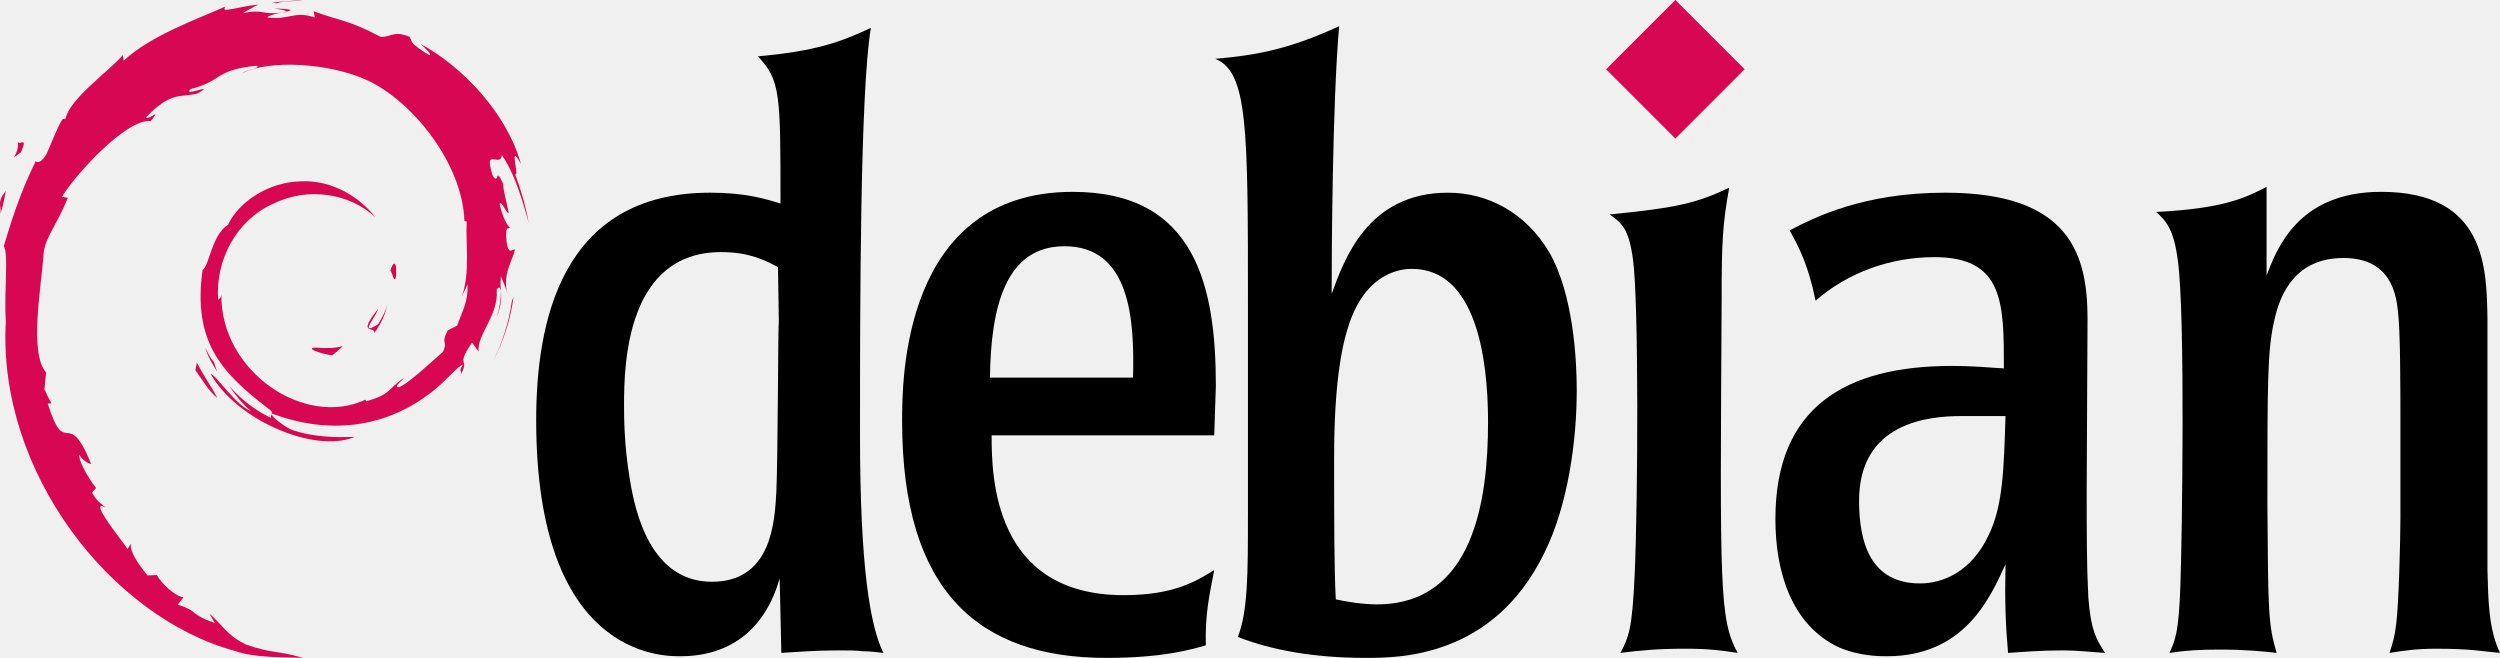
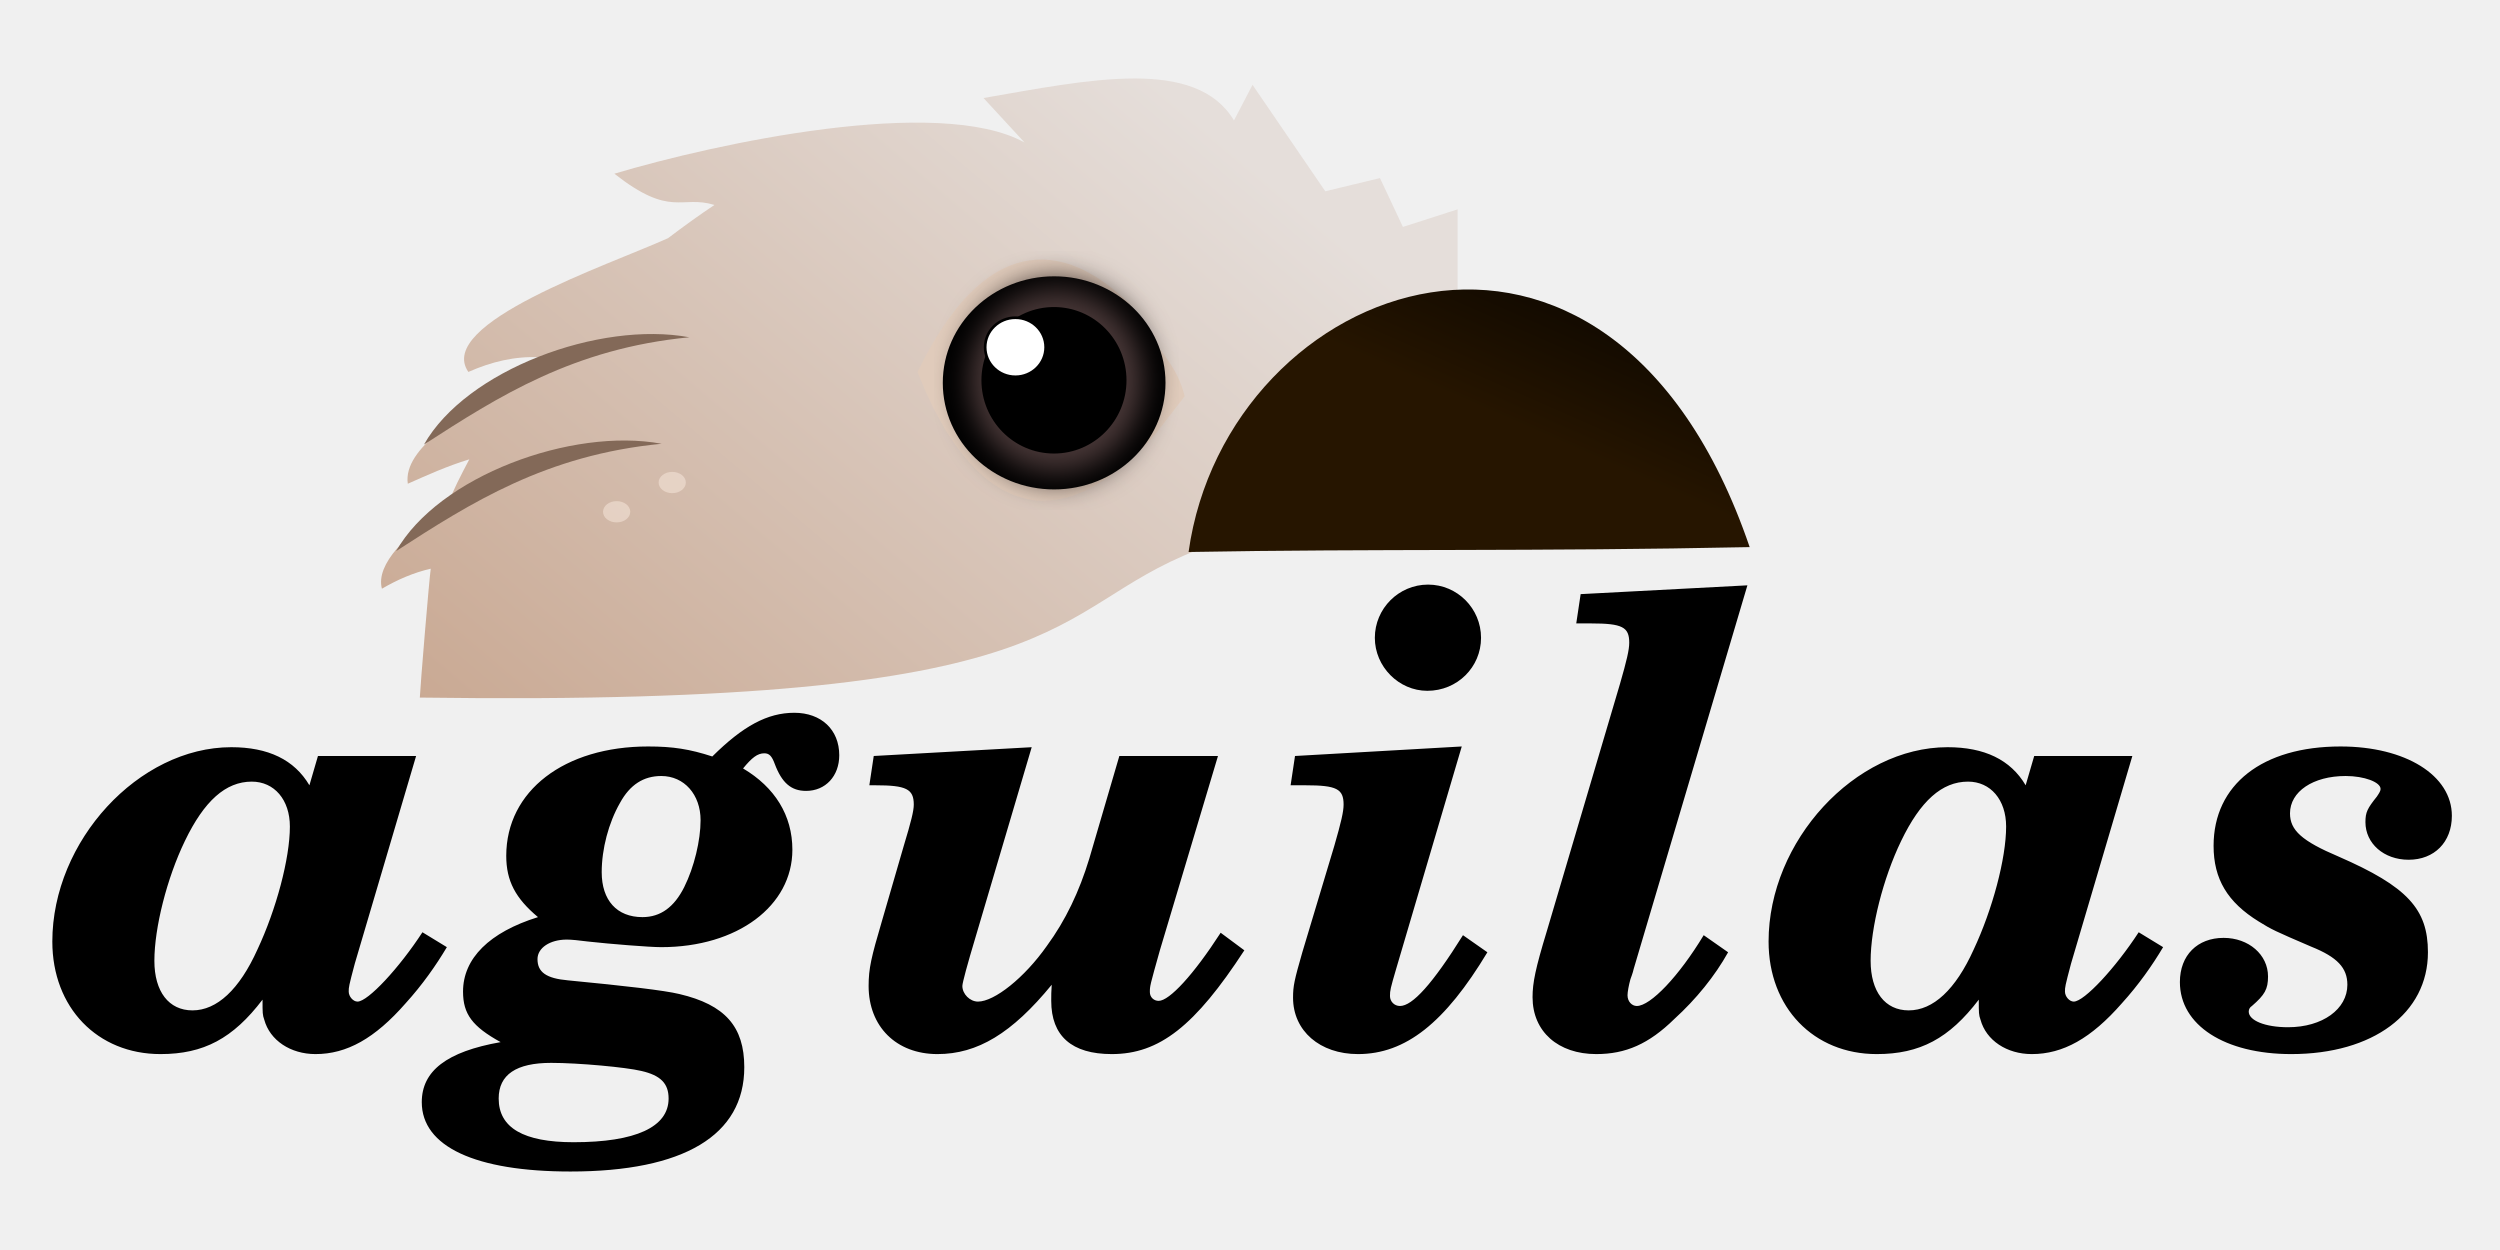
- <svg xmlns="http://www.w3.org/2000/svg" width="190" height="50" viewBox="0 0 190 50" overflow="visible" enable-background="new 0 0 108.758 144.133" xml:space="preserve" id="svg2" version="1.1" style="overflow:visible">
-   <defs id="defs49" />
-   <g id="g2896" transform="matrix(0.5544713,0,0,0.5544713,-9.798084,52.19404)">
-     <path style="fill:#d70751" id="path9" d="m 60.969,-46.488 c -1.494,0.02 0.281,0.768 2.232,1.069 0.541,-0.422 1.027,-0.846 1.463,-1.26 -1.213,0.297 -2.449,0.304 -3.695,0.191" />
-     <path style="fill:#d70751" id="path11" d="m 68.986,-48.487 c 0.893,-1.229 1.541,-2.573 1.77,-3.963 -0.201,0.99 -0.736,1.845 -1.244,2.749 -2.793,1.759 -0.264,-1.044 -0.002,-2.111 -3.002,3.783 -0.414,2.268 -0.524,3.325" />
-     <path style="fill:#d70751" id="path13" d="m 71.949,-56.191 c 0.182,-2.691 -0.529,-1.839 -0.768,-0.814 0.278,0.146 0.499,1.898 0.768,0.814" />
-     <path style="fill:#d70751" id="path15" d="m 55.301,-92.97 c 0.798,0.142 1.724,0.252 1.591,0.443 0.876,-0.193 1.073,-0.367 -1.591,-0.443" />
-     <path style="fill:#d70751" id="path17" d="m 56.893,-92.527 -0.561,0.117 0.523,-0.048 0.038,-0.069" />
-     <path style="fill:#d70751" id="path19" d="m 81.762,-55.171 c 0.09,2.416 -0.705,3.59 -1.424,5.666 l -1.293,0.643 c -1.057,2.054 0.105,1.304 -0.652,2.937 -1.652,1.467 -5.006,4.589 -6.08,4.875 -0.785,-0.017 0.531,-0.926 0.703,-1.281 -2.209,1.516 -1.773,2.276 -5.152,3.199 l -0.098,-0.221 c -8.33,3.92 -19.902,-3.847 -19.75,-14.443 -0.088,0.672 -0.253,0.504 -0.437,0.774 -0.43,-5.451 2.518,-10.926 7.49,-13.165 4.863,-2.406 10.564,-1.42 14.045,1.829 -1.912,-2.506 -5.721,-5.163 -10.232,-4.917 -4.421,0.072 -8.558,2.881 -9.938,5.932 -2.264,1.425 -2.528,5.496 -3.514,6.242 -1.329,9.76 2.497,13.975 8.97,18.936 1.016,0.686 0.286,0.791 0.422,1.313 -2.15,-1.006 -4.118,-2.526 -5.738,-4.387 0.86,1.257 1.787,2.479 2.986,3.439 -2.029,-0.685 -4.738,-4.913 -5.527,-5.085 3.495,6.258 14.178,10.975 19.775,8.634 -2.59,0.096 -5.879,0.053 -8.787,-1.022 -1.225,-0.629 -2.884,-1.93 -2.587,-2.173 7.636,2.851 15.522,2.158 22.128,-3.137 1.682,-1.31 3.518,-3.537 4.049,-3.567 -0.799,1.202 0.137,0.578 -0.477,1.639 1.672,-2.701 -0.729,-1.1 1.73,-4.664 l 0.908,1.25 c -0.34,-2.244 2.785,-4.966 2.467,-8.512 0.717,-1.084 0.799,1.168 0.039,3.662 1.055,-2.767 0.279,-3.212 0.549,-5.496 0.291,0.768 0.678,1.583 0.875,2.394 -0.688,-2.675 0.703,-4.503 1.049,-6.058 -0.342,-0.15 -1.061,1.182 -1.227,-1.976 0.025,-1.372 0.383,-0.719 0.52,-1.057 -0.268,-0.155 -0.975,-1.207 -1.404,-3.224 0.309,-0.475 0.832,1.229 1.256,1.298 -0.273,-1.603 -0.742,-2.826 -0.762,-4.057 -1.24,-2.59 -0.439,0.346 -1.443,-1.112 -1.32,-4.114 1.094,-0.955 1.258,-2.823 1.998,2.895 3.137,7.385 3.662,9.244 -0.4,-2.267 -1.045,-4.464 -1.834,-6.589 0.609,0.257 -0.979,-4.663 0.791,-1.405 -1.889,-6.945 -8.078,-13.435 -13.773,-16.479 0.695,0.637 1.574,1.437 1.26,1.563 -2.834,-1.685 -2.336,-1.818 -2.742,-2.53 -2.305,-0.939 -2.459,0.077 -3.984,0.002 -4.35,-2.308 -5.188,-2.063 -9.191,-3.507 l 0.182,0.852 c -2.881,-0.96 -3.357,0.362 -6.47,0.002 -0.189,-0.147 0.998,-0.536 1.976,-0.677 -2.786,0.368 -2.656,-0.55 -5.382,0.101 0.671,-0.471 1.383,-0.784 2.099,-1.184 -2.271,0.138 -5.424,1.322 -4.451,0.244 -3.705,1.654 -10.286,3.975 -13.979,7.438 l -0.116,-0.776 c -1.692,2.031 -7.379,6.066 -7.832,8.699 l -0.453,0.105 c -0.879,1.491 -1.45,3.18 -2.148,4.713 -1.151,1.963 -1.688,0.756 -1.524,1.064 -2.265,4.592 -3.392,8.45 -4.363,11.616 0.692,1.035 0.017,6.232 0.278,10.391 -1.136,20.544 14.418,40.489 31.42,45.093 2.492,0.893 6.197,0.861 9.349,0.949 -3.718,-1.064 -4.198,-0.563 -7.822,-1.826 -2.613,-1.232 -3.185,-2.637 -5.037,-4.244 l 0.733,1.295 c -3.63,-1.285 -2.111,-1.59 -5.065,-2.525 l 0.783,-1.021 c -1.177,-0.09 -3.117,-1.982 -3.647,-3.033 l -1.288,0.051 c -1.546,-1.906 -2.371,-3.283 -2.31,-4.35 l -0.416,0.742 c -0.471,-0.809 -5.691,-7.158 -2.983,-5.68 -0.503,-0.458 -1.172,-0.747 -1.897,-2.066 l 0.551,-0.629 c -1.301,-1.677 -2.398,-3.826 -2.314,-4.542 0.695,0.938 1.177,1.114 1.655,1.275 -3.291,-8.164 -3.476,-0.449 -5.967,-8.31 l 0.526,-0.042 c -0.403,-0.611 -0.65,-1.27 -0.974,-1.919 l 0.23,-2.285 c -2.368,-2.736 -0.662,-11.645 -0.319,-16.53 0.235,-1.986 1.977,-4.101 3.3,-7.418 l -0.806,-0.138 c 1.542,-2.688 8.802,-10.799 12.166,-10.383 1.629,-2.046 -0.324,-0.008 -0.643,-0.522 3.579,-3.703 4.704,-2.616 7.119,-3.283 2.603,-1.545 -2.235,0.604 -1.001,-0.589 4.503,-1.149 3.19,-2.614 9.063,-3.197 0.62,0.352 -1.437,0.544 -1.953,1.001 3.75,-1.836 11.869,-1.417 17.145,1.018 6.117,2.861 12.994,11.314 13.266,19.267 l 0.309,0.083 c -0.156,3.162 0.484,6.819 -0.627,10.177 l 0.751,-1.591" />
-     <path style="fill:#d70751" id="path21" d="m 44.658,-44.438 -0.211,1.047 c 0.983,1.335 1.763,2.781 3.016,3.821 -0.902,-1.759 -1.571,-2.486 -2.805,-4.868" />
-     <path style="fill:#d70751" id="path23" d="m 46.979,-44.528 c -0.52,-0.576 -0.826,-1.268 -1.172,-1.956 0.33,1.211 1.006,2.252 1.633,3.312 l -0.461,-1.356" />
-     <path style="fill:#d70751" id="path25" d="m 88.063,-53.458 -0.219,0.552 c -0.402,2.858 -1.273,5.686 -2.605,8.309 1.472,-2.767 2.421,-5.794 2.824,-8.861" />
-     <path style="fill:#d70751" id="path27" d="m 55.598,-93.687 c 1.009,-0.369 2.482,-0.203 3.556,-0.446 -1.398,0.117 -2.789,0.187 -4.162,0.362 l 0.606,0.084" />
-     <path style="fill:#d70751" id="path29" d="m 20.127,-74.825 c 0.233,2.154 -1.62,2.991 0.41,1.569 1.09,-2.454 -0.424,-0.677 -0.41,-1.569" />
-     <path style="fill:#d70751" id="path31" d="m 17.739,-64.851 c 0.469,-1.437 0.553,-2.299 0.732,-3.132 -1.293,1.654 -0.596,2.007 -0.732,3.132" />
-   </g>
-   <g id="g2910" transform="matrix(1.372307,0,0,1.372307,40.75064,-18.61397)">
-     <path id="path33" d="m 13.437,31.373 c -0.045,0.047 -0.045,7.506 -0.138,9.453 -0.092,1.574 -0.232,4.957 -3.568,4.957 -3.429,0 -4.263,-3.939 -4.541,-5.652 -0.324,-1.9 -0.324,-3.477 -0.324,-4.17 0,-2.225 0.139,-8.436 5.375,-8.436 1.576,0 2.456,0.465 3.151,0.834 l 0.045,3.014 z M 0,36.842 c 0,13.066 6.951,13.066 7.97,13.066 2.873,0 4.727,-1.576 5.514,-4.309 l 0.093,4.123 c 0.881,-0.047 1.761,-0.139 3.197,-0.139 0.51,0 0.926,0 1.298,0.047 0.371,0 0.741,0.045 1.158,0.092 -0.741,-1.482 -1.297,-4.818 -1.297,-12.049 0,-7.043 0,-18.951 0.602,-22.566 -1.667,0.789 -3.105,1.299 -6.256,1.576 1.251,1.344 1.251,2.039 1.251,8.154 -0.879,-0.277 -1.992,-0.602 -3.892,-0.602 -8.294,10e-4 -9.638,7.23 -9.638,12.607" />
-     <path id="path35" d="m 25.13,34.476 c 0.047,-3.846 0.835,-7.275 4.124,-7.275 3.615,0 3.891,3.984 3.799,7.275 H 25.13 z m 12.51,0.465 c 0,-5.422 -1.065,-10.752 -7.923,-10.752 -9.452,0 -9.452,10.475 -9.452,12.697 0,9.406 4.216,13.113 11.306,13.113 3.149,0 4.68,-0.461 5.514,-0.695 -0.046,-1.668 0.185,-2.734 0.465,-4.17 -0.975,0.604 -2.226,1.391 -5.006,1.391 -7.229,0 -7.322,-6.582 -7.322,-8.852 H 37.55 l 0.09,-2.732" />
-     <path id="path37" d="m 52.715,36.933 c 0,4.309 -0.787,10.102 -6.162,10.102 -0.742,0 -1.668,-0.141 -2.27,-0.279 -0.093,-1.668 -0.093,-4.541 -0.093,-7.877 0,-3.986 0.416,-6.068 0.742,-7.09 0.972,-3.289 3.15,-3.334 3.566,-3.334 3.522,0 4.217,4.865 4.217,8.478 z m -13.298,5.051 c 0,3.43 0,5.375 -0.556,6.857 1.9,0.742 4.262,1.158 7.09,1.158 1.807,0 7.043,0 9.869,-5.791 1.344,-2.688 1.807,-6.303 1.807,-9.037 0,-1.668 -0.186,-5.328 -1.529,-7.646 -1.296,-2.176 -3.382,-3.289 -5.605,-3.289 -4.449,0 -5.746,3.707 -6.44,5.607 0,-2.363 0.045,-10.611 0.415,-14.828 -3.011,1.391 -4.866,1.621 -6.857,1.807 1.807,0.74 1.807,3.801 1.807,13.764 v 11.398" />
-     <path id="path39" d="m 66.535,49.722 c -0.928,-0.139 -1.578,-0.232 -2.922,-0.232 -1.48,0 -2.502,0.094 -3.566,0.232 0.463,-0.881 0.648,-1.299 0.787,-4.309 0.186,-4.125 0.232,-15.154 -0.092,-17.471 -0.232,-1.762 -0.648,-2.039 -1.297,-2.502 3.799,-0.371 4.865,-0.648 6.625,-1.482 -0.369,2.037 -0.418,3.059 -0.418,6.162 -0.091,15.989 -0.138,17.702 0.883,19.602" />
-     <path id="path41" d="m 81.373,36.607 c -0.092,2.92 -0.139,4.959 -0.928,6.58 -0.973,2.086 -2.594,2.688 -3.799,2.688 -2.783,0 -3.383,-2.316 -3.383,-4.586 0,-4.355 3.893,-4.682 5.652,-4.682 h 2.458 z m -12.744,5.701 c 0,2.92 0.881,5.838 3.477,7.09 1.158,0.51 2.316,0.51 2.688,0.51 4.264,0 5.699,-3.152 6.58,-5.098 -0.047,2.039 0,3.289 0.139,4.912 0.834,-0.047 1.668,-0.139 3.059,-0.139 0.787,0 1.529,0.092 2.316,0.139 -0.51,-0.787 -0.787,-1.252 -0.928,-3.059 -0.092,-1.76 -0.092,-3.521 -0.092,-5.977 l 0.047,-9.453 c 0,-3.523 -0.928,-6.998 -7.879,-6.998 -4.586,0 -7.273,1.391 -8.617,2.086 0.557,1.02 1.02,1.898 1.436,3.893 1.809,-1.576 4.172,-2.41 6.58,-2.41 3.848,0 3.848,2.549 3.848,6.162 -0.881,-0.045 -1.623,-0.137 -2.875,-0.137 -5.887,10e-4 -9.779,2.268 -9.779,8.479" />
-     <path id="path43" d="m 108.063,45.135 c 0.047,1.576 0.047,3.244 0.695,4.588 -1.021,-0.092 -1.623,-0.232 -3.521,-0.232 -1.113,0 -1.715,0.094 -2.596,0.232 0.184,-0.602 0.279,-0.834 0.371,-1.623 0.139,-1.064 0.232,-4.633 0.232,-5.885 v -5.004 c 0,-2.178 0,-5.33 -0.141,-6.441 -0.092,-0.787 -0.322,-2.918 -3.012,-2.918 -2.641,0 -3.521,1.945 -3.846,3.521 -0.369,1.621 -0.369,3.383 -0.369,10.24 0.045,5.932 0.045,6.486 0.508,8.109 -0.787,-0.092 -1.76,-0.184 -3.15,-0.184 -1.113,0 -1.854,0.045 -2.779,0.184 0.324,-0.742 0.51,-1.113 0.602,-3.707 0.094,-2.549 0.279,-15.061 -0.141,-18.025 -0.23,-1.809 -0.695,-2.225 -1.203,-2.688 3.754,-0.186 4.957,-0.789 6.117,-1.389 v 4.91 c 0.555,-1.438 1.713,-4.635 6.348,-4.635 5.793,0 5.838,4.217 5.885,6.996 v 13.951" />
-     <path style="fill:#d70751" id="path45" d="m 66.926,17.4 -3.838,3.836 -3.836,-3.836 3.836,-3.836 3.838,3.836" />
+ <svg xmlns="http://www.w3.org/2000/svg" xmlns:xlink="http://www.w3.org/1999/xlink" height="80" width="160" version="1.1" id="svg2">
+   <defs id="defs6">
+     <filter id="filter3701" width="1.5" height="1.5" x="-0.25" y="-0.25" color-interpolation-filters="sRGB">
+       <feGaussianBlur id="feGaussianBlur3703" in="SourceAlpha" stdDeviation="2,000000" result="blur" />
+       <feColorMatrix id="feColorMatrix3705" result="bluralpha" type="matrix" values="1 0 0 0 0 0 1 0 0 0 0 0 1 0 0 0 0 0 0,500000 0 " />
+       <feOffset id="feOffset3707" in="bluralpha" dx="0,000000" dy="0,000000" result="offsetBlur" />
+       <feMerge id="feMerge3709">
+         <feMergeNode id="feMergeNode3711" in="offsetBlur" />
+         <feMergeNode id="feMergeNode3713" in="SourceGraphic" />
+       </feMerge>
+     </filter>
+     <linearGradient x1="48" y1="20.221" x2="48" y2="138.661" id="linearGradient2885" xlink:href="#linearGradient3737-6" gradientUnits="userSpaceOnUse" />
+     <linearGradient id="linearGradient3737-6">
+       <stop id="stop3739-73" style="stop-color:#ffffff;stop-opacity:1" offset="0" />
+       <stop id="stop3741-6" style="stop-color:#ffffff;stop-opacity:0" offset="1" />
+     </linearGradient>
+     <clipPath id="clipPath3613">
+       <rect width="84" height="84" rx="6" ry="6" x="6" y="6" id="rect3615" style="fill:#ffffff;fill-opacity:1;fill-rule:nonzero;stroke:none" />
+     </clipPath>
+     <filter x="-0.192" y="-0.192" width="1.384" height="1.384" color-interpolation-filters="sRGB" id="filter3794">
+       <feGaussianBlur id="feGaussianBlur3796" stdDeviation="5.28" />
+     </filter>
+     <linearGradient x1="48" y1="20.221" x2="48" y2="138.661" id="linearGradient3613" xlink:href="#linearGradient3737-19" gradientUnits="userSpaceOnUse" />
+     <linearGradient id="linearGradient3737-19">
+       <stop id="stop3739-4" style="stop-color:#ffffff;stop-opacity:1" offset="0" />
+       <stop id="stop3741-78" style="stop-color:#ffffff;stop-opacity:0" offset="1" />
+     </linearGradient>
+     <clipPath id="clipPath3613-4">
+       <rect width="84" height="84" rx="6" ry="6" x="6" y="6" id="rect3615-5" style="fill:#ffffff;fill-opacity:1;fill-rule:nonzero;stroke:none" />
+     </clipPath>
+     <filter x="-0.192" y="-0.192" width="1.384" height="1.384" color-interpolation-filters="sRGB" id="filter3794-0">
+       <feGaussianBlur id="feGaussianBlur3796-3" stdDeviation="5.28" />
+     </filter>
+     <linearGradient id="linearGradient3737-2">
+       <stop id="stop3739-1" style="stop-color:#ffffff;stop-opacity:1" offset="0" />
+       <stop id="stop3741-7" style="stop-color:#ffffff;stop-opacity:0" offset="1" />
+     </linearGradient>
+     <linearGradient id="linearGradient2966">
+       <stop id="stop2968" style="stop-color:#ffffff;stop-opacity:1" offset="0" />
+       <stop id="stop2970" style="stop-color:#ffffff;stop-opacity:0" offset="1" />
+     </linearGradient>
+     <linearGradient id="linearGradient2973">
+       <stop id="stop2975" style="stop-color:#ffffff;stop-opacity:1" offset="0" />
+       <stop id="stop2977" style="stop-color:#ffffff;stop-opacity:0" offset="1" />
+     </linearGradient>
+     <linearGradient id="linearGradient3614">
+       <stop id="stop3616" style="stop-color:#c9a83c;stop-opacity:1;" offset="0" />
+       <stop id="stop3618" style="stop-color:#e6e3a2;stop-opacity:1;" offset="1" />
+     </linearGradient>
+     <linearGradient x1="32.251" y1="6.132" x2="32.251" y2="90.239" id="linearGradient3071" xlink:href="#ButtonShadow-0-1" gradientUnits="userSpaceOnUse" gradientTransform="matrix(1.02381,0,0,1.011905,-1.142857,-98.07143)" />
+     <linearGradient x1="45.448" y1="92.54" x2="45.448" y2="7.017" id="ButtonShadow-0-1" gradientUnits="userSpaceOnUse" gradientTransform="matrix(1.005865,0,0,0.994169,100,0)">
+       <stop id="stop3750-8-0" style="stop-color:#000000;stop-opacity:1" offset="0" />
+       <stop id="stop3752-5-6" style="stop-color:#000000;stop-opacity:0.588" offset="1" />
+     </linearGradient>
+     <linearGradient x1="32.251" y1="6.132" x2="32.251" y2="90.239" id="linearGradient3780-3" xlink:href="#ButtonShadow-0-1" gradientUnits="userSpaceOnUse" gradientTransform="matrix(1.02381,0,0,1.011905,-1.142857,-98.07143)" />
+     <linearGradient x1="45.448" y1="92.54" x2="45.448" y2="7.017" id="linearGradient2988" gradientUnits="userSpaceOnUse" gradientTransform="matrix(1.005865,0,0,0.994169,100,0)">
+       <stop id="stop2990" style="stop-color:#000000;stop-opacity:1" offset="0" />
+       <stop id="stop2992" style="stop-color:#000000;stop-opacity:0.588" offset="1" />
+     </linearGradient>
+     <linearGradient x1="32.251" y1="6.132" x2="32.251" y2="90.239" id="linearGradient3772-2" xlink:href="#ButtonShadow-0-1" gradientUnits="userSpaceOnUse" gradientTransform="matrix(1.02381,0,0,1.011905,-1.142857,-98.07143)" />
+     <linearGradient x1="45.448" y1="92.54" x2="45.448" y2="7.017" id="linearGradient2995" gradientUnits="userSpaceOnUse" gradientTransform="matrix(1.005865,0,0,0.994169,100,0)">
+       <stop id="stop2997" style="stop-color:#000000;stop-opacity:1" offset="0" />
+       <stop id="stop2999" style="stop-color:#000000;stop-opacity:0.588" offset="1" />
+     </linearGradient>
+     <linearGradient x1="32.251" y1="6.132" x2="32.251" y2="90.239" id="linearGradient3725-0" xlink:href="#ButtonShadow-0-1" gradientUnits="userSpaceOnUse" gradientTransform="matrix(1.02381,0,0,1.011905,-1.142857,-98.07143)" />
+     <linearGradient x1="45.448" y1="92.54" x2="45.448" y2="7.017" id="linearGradient3002" gradientUnits="userSpaceOnUse" gradientTransform="matrix(1.005865,0,0,0.994169,100,0)">
+       <stop id="stop3004" style="stop-color:#000000;stop-opacity:1" offset="0" />
+       <stop id="stop3006" style="stop-color:#000000;stop-opacity:0.588" offset="1" />
+     </linearGradient>
+     <linearGradient y2="90.239" x2="32.251" y1="6.132" x1="32.251" gradientTransform="translate(0,-97)" gradientUnits="userSpaceOnUse" id="linearGradient3098" xlink:href="#ButtonShadow-0-1" />
+     <linearGradient x1="45.448" y1="92.54" x2="45.448" y2="7.017" id="linearGradient3009" gradientUnits="userSpaceOnUse" gradientTransform="matrix(1.005865,0,0,0.994169,100,0)">
+       <stop id="stop3011" style="stop-color:#000000;stop-opacity:1" offset="0" />
+       <stop id="stop3013" style="stop-color:#000000;stop-opacity:0.588" offset="1" />
+     </linearGradient>
+     <linearGradient y2="90.239" x2="32.251" y1="6.132" x1="32.251" gradientTransform="translate(0,-97)" gradientUnits="userSpaceOnUse" id="linearGradient3031" xlink:href="#ButtonShadow-0-1" />
+     <filter id="filter3187" width="1.5" height="1.5" x="-0.25" y="-0.25" color-interpolation-filters="sRGB">
+       <feGaussianBlur id="feGaussianBlur3189" in="SourceAlpha" stdDeviation="2,000000" result="blur" />
+       <feColorMatrix id="feColorMatrix3191" result="bluralpha" type="matrix" values="1 0 0 0 0 0 1 0 0 0 0 0 1 0 0 0 0 0 0,500000 0 " />
+       <feOffset id="feOffset3193" in="bluralpha" dx="0,000000" dy="0,000000" result="offsetBlur" />
+       <feMerge id="feMerge3195">
+         <feMergeNode id="feMergeNode3197" in="offsetBlur" />
+         <feMergeNode id="feMergeNode3199" in="SourceGraphic" />
+       </feMerge>
+     </filter>
+     <filter color-interpolation-filters="sRGB" id="filter4267" x="-0.169" width="1.338" y="-0.174" height="1.348">
+       <feGaussianBlur stdDeviation="3.131" id="feGaussianBlur4269" />
+     </filter>
+     <linearGradient id="linearGradient8370">
+       <stop style="stop-color:#000000;stop-opacity:1;" offset="0" id="stop8372" />
+       <stop style="stop-color:#261500;stop-opacity:1;" offset="1" id="stop8374" />
+     </linearGradient>
+     <linearGradient id="linearGradient8386">
+       <stop style="stop-color:#e5deda;stop-opacity:1;" offset="0" id="stop8388" />
+       <stop style="stop-color:#c49f86;stop-opacity:1;" offset="1" id="stop8390" />
+     </linearGradient>
+     <linearGradient xlink:href="#linearGradient4565" id="linearGradient28233" gradientUnits="userSpaceOnUse" x1="-487.904" y1="656.297" x2="-465.68" y2="695.607" />
+     <linearGradient id="linearGradient4565">
+       <stop id="stop4567" offset="0" style="stop-color:#ad7664;stop-opacity:1;" />
+       <stop id="stop4569" offset="1" style="stop-color:#c89b7a;stop-opacity:1" />
+     </linearGradient>
+     <linearGradient gradientTransform="matrix(1.02381,0,0,1.011905,-1.142857,-98.07143)" gradientUnits="userSpaceOnUse" xlink:href="#ButtonShadow-0" id="linearGradient2918" y2="90.239" x2="32.251" y1="6.132" x1="32.251" />
+     <linearGradient gradientTransform="translate(0,-97)" gradientUnits="userSpaceOnUse" xlink:href="#ButtonShadow-0" id="linearGradient3721" y2="90.239" x2="32.251" y1="6.132" x1="32.251" />
+     <linearGradient gradientTransform="matrix(1.02381,0,0,1.011905,-1.142857,-98.07143)" gradientUnits="userSpaceOnUse" xlink:href="#ButtonShadow-0" id="linearGradient3725" y2="90.239" x2="32.251" y1="6.132" x1="32.251" />
+     <linearGradient gradientTransform="matrix(1.02381,0,0,1.011905,-1.142857,-98.07143)" gradientUnits="userSpaceOnUse" xlink:href="#ButtonShadow-0" id="linearGradient3772" y2="90.239" x2="32.251" y1="6.132" x1="32.251" />
+     <linearGradient gradientTransform="matrix(1.02381,0,0,1.011905,-1.142857,-98.07143)" gradientUnits="userSpaceOnUse" xlink:href="#ButtonShadow-0" id="linearGradient3780" y2="90.239" x2="32.251" y1="6.132" x1="32.251" />
+     <linearGradient gradientTransform="matrix(1.005865,0,0,0.994169,100,0)" gradientUnits="userSpaceOnUse" id="ButtonShadow-0" y2="7.017" x2="45.448" y1="92.54" x1="45.448">
+       <stop offset="0" style="stop-color:#000000;stop-opacity:1" id="stop3750-8" />
+       <stop offset="1" style="stop-color:#000000;stop-opacity:0.588" id="stop3752-5" />
+     </linearGradient>
+     <radialGradient gradientTransform="matrix(1.157313,0,0,0.9959077,-7.551021,0.1971319)" gradientUnits="userSpaceOnUse" xlink:href="#linearGradient3737-3" id="radialGradient2858" fy="90.172" fx="48" r="42" cy="90.172" cx="48" />
+     <linearGradient id="linearGradient3737-3">
+       <stop offset="0" style="stop-color:#ffffff;stop-opacity:1" id="stop3739-5" />
+       <stop offset="1" style="stop-color:#ffffff;stop-opacity:0" id="stop3741-7-6" />
+     </linearGradient>
+     <linearGradient gradientTransform="translate(100,-1)" gradientUnits="userSpaceOnUse" xlink:href="#linearGradient3641" id="linearGradient3707" y2="21" x2="51" y1="62" x1="51" />
+     <clipPath id="clipPath3703">
+       <rect style="fill:#ff00ff;fill-opacity:1;fill-rule:nonzero;stroke:none" id="rect3705" y="6" x="106" ry="6" rx="6" height="84" width="84" />
+     </clipPath>
+     <linearGradient gradientTransform="translate(100,0)" gradientUnits="userSpaceOnUse" xlink:href="#linearGradient3641" id="linearGradient3701" y2="80" x2="48" y1="32" x1="48" />
+     <clipPath id="clipPath3696">
+       <rect style="fill:#ff00ff;fill-opacity:1;fill-rule:nonzero;stroke:none" id="rect3698" y="6" x="106" ry="6" rx="6" height="84" width="84" />
+     </clipPath>
+     <linearGradient gradientUnits="userSpaceOnUse" xlink:href="#linearGradient3700" id="linearGradient3689" y2="5.988" x2="48" y1="90" x1="48" />
+     <linearGradient gradientUnits="userSpaceOnUse" xlink:href="#linearGradient3737" id="linearGradient3687" y2="63.893" x2="36.357" y1="6" x1="36.357" />
+     <filter id="filter3665" color-interpolation-filters="sRGB">
+       <feGaussianBlur stdDeviation="0.69" id="feGaussianBlur3667" />
+     </filter>
+     <filter id="filter3649" color-interpolation-filters="sRGB">
+       <feGaussianBlur stdDeviation="1.38" id="feGaussianBlur3651" />
+     </filter>
+     <linearGradient gradientUnits="userSpaceOnUse" xlink:href="#linearGradient3727" id="linearGradient3635" y2="36" x2="48" y1="88" x1="48" />
+     <linearGradient gradientUnits="userSpaceOnUse" xlink:href="#linearGradient3700" id="linearGradient3627" y2="32" x2="48" y1="88" x1="48" />
+     <clipPath id="clipPath3613-8">
+       <rect style="fill:#ffffff;fill-opacity:1;fill-rule:nonzero;stroke:none" id="rect3615-8" y="6" x="6" ry="6" rx="6" height="84" width="84" />
+     </clipPath>
+     <radialGradient gradientTransform="matrix(1.157313,0,0,0.9959077,-7.551021,0.1971319)" gradientUnits="userSpaceOnUse" xlink:href="#linearGradient3737" id="radialGradient3619" fy="90.172" fx="48" r="42" cy="90.172" cx="48" />
+     <linearGradient gradientUnits="userSpaceOnUse" xlink:href="#linearGradient3737" id="linearGradient3613-8" y2="138.661" x2="48" y1="20.221" x1="48" />
+     <filter id="filter3794-9" color-interpolation-filters="sRGB" height="1.384" width="1.384" y="-0.192" x="-0.192">
+       <feGaussianBlur stdDeviation="5.28" id="feGaussianBlur3796-2" />
+     </filter>
+     <filter id="filter3174" color-interpolation-filters="sRGB">
+       <feGaussianBlur stdDeviation="1.71" id="feGaussianBlur3176" />
+     </filter>
+     <linearGradient id="linearGradient3700">
+       <stop offset="0" style="stop-color:#dcdcdc;stop-opacity:1" id="stop3702" />
+       <stop offset="1" style="stop-color:#f0f0f0;stop-opacity:1" id="stop3704" />
+     </linearGradient>
+     <linearGradient id="linearGradient3737">
+       <stop offset="0" style="stop-color:#ffffff;stop-opacity:1" id="stop3739" />
+       <stop offset="1" style="stop-color:#ffffff;stop-opacity:0" id="stop3741" />
+     </linearGradient>
+     <linearGradient gradientTransform="scale(1.005865,0.994169)" gradientUnits="userSpaceOnUse" id="ButtonShadow" y2="7.017" x2="45.448" y1="92.54" x1="45.448">
+       <stop offset="0" style="stop-color:#000000;stop-opacity:1" id="stop3750" />
+       <stop offset="1" style="stop-color:#000000;stop-opacity:0.588" id="stop3752" />
+     </linearGradient>
+     <linearGradient id="linearGradient3641">
+       <stop offset="0" style="stop-color:#000000;stop-opacity:1" id="stop3643" />
+       <stop offset="1" style="stop-color:#000000;stop-opacity:0" id="stop3645" />
+     </linearGradient>
+     <linearGradient id="linearGradient3727">
+       <stop offset="0" style="stop-color:#d5d5d5;stop-opacity:1" id="stop3729" />
+       <stop offset="1" style="stop-color:#f1f1f1;stop-opacity:1" id="stop3731" />
+     </linearGradient>
+     <linearGradient xlink:href="#linearGradient3641" id="linearGradient6587" gradientUnits="userSpaceOnUse" gradientTransform="translate(100,0)" x1="48" y1="32" x2="48" y2="80" />
+     <linearGradient xlink:href="#linearGradient3641" id="linearGradient6591" gradientUnits="userSpaceOnUse" gradientTransform="translate(100,-1)" x1="51" y1="62" x2="51" y2="21" />
+     <linearGradient xlink:href="#linearGradient3737" id="linearGradient6595" gradientUnits="userSpaceOnUse" x1="48" y1="20.221" x2="48" y2="138.661" />
+     <linearGradient gradientTransform="matrix(1.02381,0,0,1.011905,-1.142857,-98.07143)" gradientUnits="userSpaceOnUse" xlink:href="#ButtonShadow-0-8" id="linearGradient2918-6" y2="90.239" x2="32.251" y1="6.132" x1="32.251" />
+     <linearGradient gradientTransform="translate(0,-97)" gradientUnits="userSpaceOnUse" xlink:href="#ButtonShadow-0-8" id="linearGradient3721-6" y2="90.239" x2="32.251" y1="6.132" x1="32.251" />
+     <linearGradient gradientTransform="matrix(1.02381,0,0,1.011905,-1.142857,-98.07143)" gradientUnits="userSpaceOnUse" xlink:href="#ButtonShadow-0-8" id="linearGradient3725-1" y2="90.239" x2="32.251" y1="6.132" x1="32.251" />
+     <linearGradient gradientTransform="matrix(1.02381,0,0,1.011905,-1.142857,-98.07143)" gradientUnits="userSpaceOnUse" xlink:href="#ButtonShadow-0-8" id="linearGradient3772-6" y2="90.239" x2="32.251" y1="6.132" x1="32.251" />
+     <linearGradient gradientTransform="matrix(1.02381,0,0,1.011905,-1.142857,-98.07143)" gradientUnits="userSpaceOnUse" xlink:href="#ButtonShadow-0-8" id="linearGradient3780-8" y2="90.239" x2="32.251" y1="6.132" x1="32.251" />
+     <linearGradient gradientTransform="matrix(1.005865,0,0,0.994169,100,0)" gradientUnits="userSpaceOnUse" id="ButtonShadow-0-8" y2="7.017" x2="45.448" y1="92.54" x1="45.448">
+       <stop offset="0" style="stop-color:#000000;stop-opacity:1" id="stop3750-8-2" />
+       <stop offset="1" style="stop-color:#000000;stop-opacity:0.588" id="stop3752-5-3" />
+     </linearGradient>
+     <radialGradient gradientTransform="matrix(1.157313,0,0,0.9959077,-7.551021,0.1971319)" gradientUnits="userSpaceOnUse" xlink:href="#linearGradient3737-3-0" id="radialGradient2858-9" fy="90.172" fx="48" r="42" cy="90.172" cx="48" />
+     <linearGradient id="linearGradient3737-3-0">
+       <stop offset="0" style="stop-color:#ffffff;stop-opacity:1" id="stop3739-5-2" />
+       <stop offset="1" style="stop-color:#ffffff;stop-opacity:0" id="stop3741-7-5" />
+     </linearGradient>
+     <linearGradient gradientTransform="translate(100,-1)" gradientUnits="userSpaceOnUse" xlink:href="#linearGradient3641-8" id="linearGradient3707-3" y2="21" x2="51" y1="62" x1="51" />
+     <clipPath id="clipPath3703-5">
+       <rect style="fill:#ff00ff;fill-opacity:1;fill-rule:nonzero;stroke:none" id="rect3705-6" y="6" x="106" ry="6" rx="6" height="84" width="84" />
+     </clipPath>
+     <linearGradient gradientTransform="translate(100,0)" gradientUnits="userSpaceOnUse" xlink:href="#linearGradient3641-8" id="linearGradient3701-5" y2="80" x2="48" y1="32" x1="48" />
+     <clipPath id="clipPath3696-1">
+       <rect style="fill:#ff00ff;fill-opacity:1;fill-rule:nonzero;stroke:none" id="rect3698-7" y="6" x="106" ry="6" rx="6" height="84" width="84" />
+     </clipPath>
+     <linearGradient gradientUnits="userSpaceOnUse" xlink:href="#linearGradient3700-1" id="linearGradient3689-6" y2="5.988" x2="48" y1="90" x1="48" />
+     <linearGradient gradientUnits="userSpaceOnUse" xlink:href="#linearGradient3737-62" id="linearGradient3687-6" y2="63.893" x2="36.357" y1="6" x1="36.357" />
+     <filter id="filter3665-5" color-interpolation-filters="sRGB">
+       <feGaussianBlur stdDeviation="0.69" id="feGaussianBlur3667-9" />
+     </filter>
+     <filter id="filter3649-1" color-interpolation-filters="sRGB">
+       <feGaussianBlur stdDeviation="1.38" id="feGaussianBlur3651-8" />
+     </filter>
+     <linearGradient gradientUnits="userSpaceOnUse" xlink:href="#linearGradient3727-6" id="linearGradient3635-6" y2="36" x2="48" y1="88" x1="48" />
+     <linearGradient gradientUnits="userSpaceOnUse" xlink:href="#linearGradient3700-1" id="linearGradient3627-9" y2="32" x2="48" y1="88" x1="48" />
+     <clipPath id="clipPath3613-6">
+       <rect style="fill:#ffffff;fill-opacity:1;fill-rule:nonzero;stroke:none" id="rect3615-6" y="6" x="6" ry="6" rx="6" height="84" width="84" />
+     </clipPath>
+     <radialGradient gradientTransform="matrix(1.157313,0,0,0.9959077,-7.551021,0.1971319)" gradientUnits="userSpaceOnUse" xlink:href="#linearGradient3737-62" id="radialGradient3619-8" fy="90.172" fx="48" r="42" cy="90.172" cx="48" />
+     <linearGradient gradientUnits="userSpaceOnUse" xlink:href="#linearGradient3737-62" id="linearGradient3613-7" y2="138.661" x2="48" y1="20.221" x1="48" />
+     <filter id="filter3794-8" color-interpolation-filters="sRGB" height="1.384" width="1.384" y="-0.192" x="-0.192">
+       <feGaussianBlur stdDeviation="5.28" id="feGaussianBlur3796-0" />
+     </filter>
+     <filter id="filter3174-8" color-interpolation-filters="sRGB">
+       <feGaussianBlur stdDeviation="1.71" id="feGaussianBlur3176-6" />
+     </filter>
+     <linearGradient id="linearGradient3700-1">
+       <stop offset="0" style="stop-color:#dcdcdc;stop-opacity:1" id="stop3702-7" />
+       <stop offset="1" style="stop-color:#f0f0f0;stop-opacity:1" id="stop3704-1" />
+     </linearGradient>
+     <linearGradient id="linearGradient3737-62">
+       <stop offset="0" style="stop-color:#ffffff;stop-opacity:1" id="stop3739-7" />
+       <stop offset="1" style="stop-color:#ffffff;stop-opacity:0" id="stop3741-67" />
+     </linearGradient>
+     <linearGradient gradientTransform="scale(1.005865,0.994169)" gradientUnits="userSpaceOnUse" id="ButtonShadow-9" y2="7.017" x2="45.448" y1="92.54" x1="45.448">
+       <stop offset="0" style="stop-color:#000000;stop-opacity:1" id="stop3750-5" />
+       <stop offset="1" style="stop-color:#000000;stop-opacity:0.588" id="stop3752-4" />
+     </linearGradient>
+     <linearGradient id="linearGradient3641-8">
+       <stop offset="0" style="stop-color:#000000;stop-opacity:1" id="stop3643-9" />
+       <stop offset="1" style="stop-color:#000000;stop-opacity:0" id="stop3645-2" />
+     </linearGradient>
+     <linearGradient id="linearGradient3727-6">
+       <stop offset="0" style="stop-color:#d5d5d5;stop-opacity:1" id="stop3729-8" />
+       <stop offset="1" style="stop-color:#f1f1f1;stop-opacity:1" id="stop3731-1" />
+     </linearGradient>
+     <linearGradient gradientTransform="matrix(1.005865,0,0,0.994169,100,0)" gradientUnits="userSpaceOnUse" id="ButtonShadow-0-8-1" y2="7.017" x2="45.448" y1="92.54" x1="45.448">
+       <stop offset="0" style="stop-color:#000000;stop-opacity:1" id="stop3750-8-2-5" />
+       <stop offset="1" style="stop-color:#000000;stop-opacity:0.588" id="stop3752-5-3-2" />
+     </linearGradient>
+     <linearGradient gradientTransform="matrix(1.005865,0,0,0.994169,100,0)" gradientUnits="userSpaceOnUse" id="linearGradient9384" y2="7.017" x2="45.448" y1="92.54" x1="45.448">
+       <stop offset="0" style="stop-color:#000000;stop-opacity:1" id="stop9386" />
+       <stop offset="1" style="stop-color:#000000;stop-opacity:0.588" id="stop9388" />
+     </linearGradient>
+     <linearGradient gradientTransform="matrix(1.005865,0,0,0.994169,100,0)" gradientUnits="userSpaceOnUse" id="linearGradient9391" y2="7.017" x2="45.448" y1="92.54" x1="45.448">
+       <stop offset="0" style="stop-color:#000000;stop-opacity:1" id="stop9393" />
+       <stop offset="1" style="stop-color:#000000;stop-opacity:0.588" id="stop9395" />
+     </linearGradient>
+     <linearGradient gradientTransform="matrix(1.005865,0,0,0.994169,100,0)" gradientUnits="userSpaceOnUse" id="linearGradient9398" y2="7.017" x2="45.448" y1="92.54" x1="45.448">
+       <stop offset="0" style="stop-color:#000000;stop-opacity:1" id="stop9400" />
+       <stop offset="1" style="stop-color:#000000;stop-opacity:0.588" id="stop9402" />
+     </linearGradient>
+     <linearGradient gradientTransform="matrix(1.005865,0,0,0.994169,100,0)" gradientUnits="userSpaceOnUse" id="linearGradient9405" y2="7.017" x2="45.448" y1="92.54" x1="45.448">
+       <stop offset="0" style="stop-color:#000000;stop-opacity:1" id="stop9407" />
+       <stop offset="1" style="stop-color:#000000;stop-opacity:0.588" id="stop9409" />
+     </linearGradient>
+     <linearGradient id="linearGradient3700-1-9">
+       <stop offset="0" style="stop-color:#dcdcdc;stop-opacity:1" id="stop3702-7-9" />
+       <stop offset="1" style="stop-color:#f0f0f0;stop-opacity:1" id="stop3704-1-0" />
+     </linearGradient>
+     <linearGradient xlink:href="#linearGradient3641-8-4" id="linearGradient9353" gradientUnits="userSpaceOnUse" gradientTransform="translate(100,0)" x1="48" y1="32" x2="48" y2="80" />
+     <linearGradient id="linearGradient3641-8-4">
+       <stop offset="0" style="stop-color:#000000;stop-opacity:1" id="stop3643-9-7" />
+       <stop offset="1" style="stop-color:#000000;stop-opacity:0" id="stop3645-2-9" />
+     </linearGradient>
+     <clipPath id="clipPath3696-1-9">
+       <rect style="fill:#ff00ff;fill-opacity:1;fill-rule:nonzero;stroke:none" id="rect3698-7-2" y="6" x="106" ry="6" rx="6" height="84" width="84" />
+     </clipPath>
+     <filter id="filter3665-5-4" color-interpolation-filters="sRGB">
+       <feGaussianBlur stdDeviation="0.69" id="feGaussianBlur3667-9-0" />
+     </filter>
+     <linearGradient id="linearGradient3727-6-1">
+       <stop offset="0" style="stop-color:#d5d5d5;stop-opacity:1" id="stop3729-8-9" />
+       <stop offset="1" style="stop-color:#f1f1f1;stop-opacity:1" id="stop3731-1-1" />
+     </linearGradient>
+     <linearGradient xlink:href="#linearGradient3641-8-4" id="linearGradient9357" gradientUnits="userSpaceOnUse" gradientTransform="translate(100,-1)" x1="51" y1="62" x2="51" y2="21" />
+     <linearGradient id="linearGradient9428">
+       <stop offset="0" style="stop-color:#000000;stop-opacity:1" id="stop9430" />
+       <stop offset="1" style="stop-color:#000000;stop-opacity:0" id="stop9432" />
+     </linearGradient>
+     <clipPath id="clipPath3703-5-0">
+       <rect style="fill:#ff00ff;fill-opacity:1;fill-rule:nonzero;stroke:none" id="rect3705-6-9" y="6" x="106" ry="6" rx="6" height="84" width="84" />
+     </clipPath>
+     <filter id="filter3649-1-7" color-interpolation-filters="sRGB">
+       <feGaussianBlur stdDeviation="1.38" id="feGaussianBlur3651-8-5" />
+     </filter>
+     <linearGradient id="linearGradient9439">
+       <stop offset="0" style="stop-color:#dcdcdc;stop-opacity:1" id="stop9441" />
+       <stop offset="1" style="stop-color:#f0f0f0;stop-opacity:1" id="stop9443" />
+     </linearGradient>
+     <clipPath id="clipPath3613-6-4">
+       <rect style="fill:#ffffff;fill-opacity:1;fill-rule:nonzero;stroke:none" id="rect3615-6-7" y="6" x="6" ry="6" rx="6" height="84" width="84" />
+     </clipPath>
+     <filter id="filter3794-8-9" color-interpolation-filters="sRGB" height="1.384" width="1.384" y="-0.192" x="-0.192">
+       <feGaussianBlur stdDeviation="5.28" id="feGaussianBlur3796-0-0" />
+     </filter>
+     <linearGradient id="linearGradient3737-62-5">
+       <stop offset="0" style="stop-color:#ffffff;stop-opacity:1" id="stop3739-7-2" />
+       <stop offset="1" style="stop-color:#ffffff;stop-opacity:0" id="stop3741-67-9" />
+     </linearGradient>
+     <linearGradient id="linearGradient9454">
+       <stop offset="0" style="stop-color:#ffffff;stop-opacity:1" id="stop9456" />
+       <stop offset="1" style="stop-color:#ffffff;stop-opacity:0" id="stop9458" />
+     </linearGradient>
+     <radialGradient xlink:href="#linearGradient3737-3-0-9" id="radialGradient9365" gradientUnits="userSpaceOnUse" gradientTransform="matrix(1.157313,0,0,0.7637778,262.8496,638.9085)" cx="48" cy="90.172" fx="48" fy="90.172" r="42" />
+     <linearGradient id="linearGradient3737-3-0-9">
+       <stop offset="0" style="stop-color:#ffffff;stop-opacity:1" id="stop3739-5-2-3" />
+       <stop offset="1" style="stop-color:#ffffff;stop-opacity:0" id="stop3741-7-5-7" />
+     </linearGradient>
+     <linearGradient xlink:href="#linearGradient3614-1" id="linearGradient3781-6" gradientUnits="userSpaceOnUse" x1="48" y1="90" x2="48" y2="5.988" gradientTransform="matrix(1.021046,0,0,1.021046,-0.4328465,-0.045376)" />
+     <linearGradient id="linearGradient3614-1">
+       <stop id="stop3616-6" style="stop-color:#c9a83c;stop-opacity:1;" offset="0" />
+       <stop id="stop3618-8" style="stop-color:#e6e3a2;stop-opacity:1;" offset="1" />
+     </linearGradient>
+     <clipPath clipPathUnits="userSpaceOnUse" id="clipPath9757">
+       <rect style="fill:#000000;fill-opacity:0.337;fill-rule:nonzero;stroke:none" id="rect9759" y="5.982" x="5.794" ry="2.189" rx="2.189" height="85.768" width="85.768" />
+     </clipPath>
+     <linearGradient xlink:href="#linearGradient3737-2" id="linearGradient3380" gradientUnits="userSpaceOnUse" gradientTransform="matrix(1.021046,0,0,1.021046,-0.4328465,-0.045376)" x1="48" y1="6" x2="48" y2="109.107" />
+     <radialGradient xlink:href="#linearGradient3737-19" id="radialGradient3383" gradientUnits="userSpaceOnUse" gradientTransform="matrix(1.181669,0,0,1.016867,-8.142786,0.1559074)" cx="48" cy="90.172" fx="48" fy="90.172" r="42" />
+     <linearGradient xlink:href="#linearGradient3737-19" id="linearGradient3386" gradientUnits="userSpaceOnUse" gradientTransform="matrix(1.021046,0,0,1.021046,-0.4328465,-0.045376)" x1="36.357" y1="6" x2="36.357" y2="63.893" />
+     <linearGradient xlink:href="#linearGradient3614" id="linearGradient3389" gradientUnits="userSpaceOnUse" gradientTransform="matrix(1.021046,0,0,1.021046,-0.4328465,-0.045376)" x1="48" y1="90" x2="48" y2="5.988" />
+     <linearGradient xlink:href="#linearGradient3641-8-4" id="linearGradient3421" gradientUnits="userSpaceOnUse" gradientTransform="translate(100,0)" x1="48" y1="32" x2="48" y2="80" />
+     <linearGradient xlink:href="#linearGradient3641-8-4" id="linearGradient3425" gradientUnits="userSpaceOnUse" gradientTransform="translate(100,-1)" x1="51" y1="62" x2="51" y2="21" />
+     <filter id="filter3572" color-interpolation-filters="sRGB">
+       <feGaussianBlur id="feGaussianBlur3574" stdDeviation="3" />
+     </filter>
+     <linearGradient xlink:href="#linearGradient8386" id="linearGradient3658" gradientUnits="userSpaceOnUse" gradientTransform="matrix(-0.5472371,0,0,0.5345214,-102.3995,1694.578)" x1="-403.489" y1="-3260.731" x2="-315.641" y2="-3159.474" />
+     <linearGradient xlink:href="#linearGradient8370" id="linearGradient3660" gradientUnits="userSpaceOnUse" gradientTransform="matrix(-0.5472371,0,0,0.5345214,-102.3995,1694.578)" x1="-444" y1="-3257.905" x2="-431.846" y2="-3230.905" />
+     <linearGradient xlink:href="#linearGradient8370" id="linearGradient3663" gradientUnits="userSpaceOnUse" gradientTransform="matrix(-0.5472371,0,0,0.5345214,-143.5203,1758.776)" x1="-444" y1="-3257.905" x2="-431.846" y2="-3230.905" />
+     <linearGradient xlink:href="#linearGradient8386" id="linearGradient3675" gradientUnits="userSpaceOnUse" gradientTransform="matrix(-0.5472371,0,0,0.5345214,-143.5203,1758.776)" x1="-403.489" y1="-3260.731" x2="-315.641" y2="-3159.474" />
+     <linearGradient xlink:href="#linearGradient8386" id="linearGradient4472" gradientUnits="userSpaceOnUse" gradientTransform="matrix(-0.5472371,0,0,0.5345214,-143.5203,1758.776)" x1="-403.489" y1="-3260.731" x2="-315.641" y2="-3159.474" />
+     <linearGradient xlink:href="#linearGradient8370" id="linearGradient4474" gradientUnits="userSpaceOnUse" gradientTransform="matrix(-0.5472371,0,0,0.5345214,-143.5203,1758.776)" x1="-444" y1="-3257.905" x2="-431.846" y2="-3230.905" />
+   </defs>
+   <g transform="matrix(0.9925154,0,0,0.9925154,1.964509,4.985183)" id="layer4" />
+   <g id="g4457" transform="translate(3.356875,-5.022952)">
+     <path id="path28131" d="m 69.212,10.046 c -2.873,0.006 -6.284,0.672 -9.625,1.25 l 2.625,2.844 c -5.493,-3.031 -19.789,0.07 -26.25,2 3.633,2.854 4.272,1.343 6.406,2 -0.989,0.658 -1.973,1.369 -2.969,2.125 -3.864,1.744 -14.933,5.448 -12.781,8.562 1.456,-0.643 2.97,-1.021 4.562,-0.938 -0.503,0.583 -1.003,1.178 -1.469,1.781 -3.555,1.758 -7.296,4.055 -6.969,6.312 1.164,-0.514 2.514,-1.133 3.938,-1.562 -0.532,0.999 -1.054,2.004 -1.438,3.031 -2.557,1.715 -4.575,3.678 -4.156,5.25 0.994,-0.58 2.013,-1.027 3.125,-1.281 -0.099,0.647 -0.675,7.597 -0.699,8.248 42.823,0.602 39.788,-5.553 49.742,-9.434 l 16.676,-15.845 0,-5.969 -3.5,1.125 -1.469,-3.125 -3.5,0.844 -4.656,-6.812 -1.188,2.281 c -1.208,-2.027 -3.534,-2.694 -6.406,-2.688 z" style="fill:url(#linearGradient4472);fill-opacity:1;fill-rule:evenodd;stroke:none" />
+     <path id="path28147" d="m 68.977,24.501 c -4.412,-4.324 -9.376,-4.429 -13.629,4.361 0.053,-0.442 4.807,15.584 15.214,3.982 l 1.902,-2.465 c -0.541,-2.049 -1.322,-2.371 -3.487,-5.878 z" style="fill:#e0cbbb;fill-opacity:1;fill-rule:evenodd;stroke:none" />
+     <path transform="matrix(-0.3215915,0,0,0.3149021,-88.24911,-149.2822)" d="m -452.548,567.823 c 0,11.437 -9.497,20.708 -21.213,20.708 -11.716,0 -21.213,-9.271 -21.213,-20.708 0,-11.437 9.497,-20.708 21.213,-20.708 11.716,0 21.213,9.271 21.213,20.708 z" id="path28151" style="fill:#000000;fill-opacity:1;stroke:#000000;stroke-width:1.895;stroke-miterlimit:4;stroke-opacity:1;stroke-dasharray:none" />
+     <path style="fill:#483737;fill-opacity:1;stroke:#000000;stroke-width:1.895;stroke-miterlimit:4;stroke-opacity:1;stroke-dasharray:none;filter:url(#filter4267)" id="path28153" d="m -452.548,567.823 c 0,11.437 -9.497,20.708 -21.213,20.708 -11.716,0 -21.213,-9.271 -21.213,-20.708 0,-11.437 9.497,-20.708 21.213,-20.708 11.716,0 21.213,9.271 21.213,20.708 z" transform="matrix(-0.274967,0,0,0.2957628,-66.01468,-138.5568)" />
+     <path transform="matrix(-0.2094909,0,0,0.2164918,-35.15173,-93.5676)" d="m -452.548,567.823 c 0,11.437 -9.497,20.708 -21.213,20.708 -11.716,0 -21.213,-9.271 -21.213,-20.708 0,-11.437 9.497,-20.708 21.213,-20.708 11.716,0 21.213,9.271 21.213,20.708 z" id="path28155" style="fill:#000000;fill-opacity:1;stroke:#000000;stroke-width:1.895;stroke-miterlimit:4;stroke-opacity:1;stroke-dasharray:none" />
+     <path style="fill:#ffffff;fill-opacity:1;stroke:#000000;stroke-width:1.895;stroke-miterlimit:4;stroke-opacity:1;stroke-dasharray:none" id="path28157" d="m -452.548,567.823 c 0,11.437 -9.497,20.708 -21.213,20.708 -11.716,0 -21.213,-9.271 -21.213,-20.708 0,-11.437 9.497,-20.708 21.213,-20.708 11.716,0 21.213,9.271 21.213,20.708 z" transform="matrix(-0.09125783,0,0,0.09131143,18.39499,-24.60113)" />
+     <path id="path28193" d="m 40.763,26.609 c -5.748,-1.069 -14.28,2.087 -16.986,6.867 4.778,-3.09 9.583,-6.155 16.986,-6.867 z" style="fill:#836958;fill-opacity:1;fill-rule:evenodd;stroke:none" />
+     <path style="fill:#836958;fill-opacity:1;fill-rule:evenodd;stroke:none" d="m 38.985,33.424 c -5.748,-1.069 -14.28,2.087 -16.986,6.867 4.778,-3.089 9.583,-6.155 16.986,-6.867 z" id="path28195" />
+     <path style="opacity:0.594;fill:#f4e3d7;fill-opacity:1;stroke:none" id="path28213" d="m -369.817,-3183.884 c 0,1.562 -1.583,2.828 -3.536,2.828 -1.953,0 -3.536,-1.266 -3.536,-2.828 0,-1.562 1.583,-2.828 3.536,-2.828 1.953,0 3.536,1.266 3.536,2.828 z" transform="matrix(-0.2462567,0,0,0.2405347,-52.27504,801.7395)" />
+     <path transform="matrix(-0.2462567,0,0,0.2405347,-55.83206,803.6106)" d="m -369.817,-3183.884 c 0,1.562 -1.583,2.828 -3.536,2.828 -1.953,0 -3.536,-1.266 -3.536,-2.828 0,-1.562 1.583,-2.828 3.536,-2.828 1.953,0 3.536,1.266 3.536,2.828 z" id="path28227" style="opacity:0.594;fill:#f4e3d7;fill-opacity:1;stroke:none" />
+     <path id="path28149" d="m 72.712,40.351 c 11.939,-0.219 22.279,-0.025 35.91,-0.313 C 99.619,13.651 75.157,22.856 72.712,40.351 z" style="fill:url(#linearGradient4474);fill-opacity:1;fill-rule:evenodd;stroke:none" />
+     <text id="text3501" y="71.92" x="-0.6" style="font-size:40px;font-style:normal;font-weight:normal;line-height:125%;letter-spacing:0px;word-spacing:0px;fill:#000000;fill-opacity:1;stroke:none;font-family:Sans" xml:space="preserve">
+       <tspan dx="0" style="font-style:italic;font-variant:normal;font-weight:bold;font-stretch:normal;letter-spacing:0px;word-spacing:0px;baseline-shift:baseline;font-family:Century Schoolbook L;-inkscape-font-specification:Century Schoolbook L Bold Italic" y="71.92" x="-0.6" id="tspan3503">aguilas</tspan>
+     </text>
  </g>
</svg>
